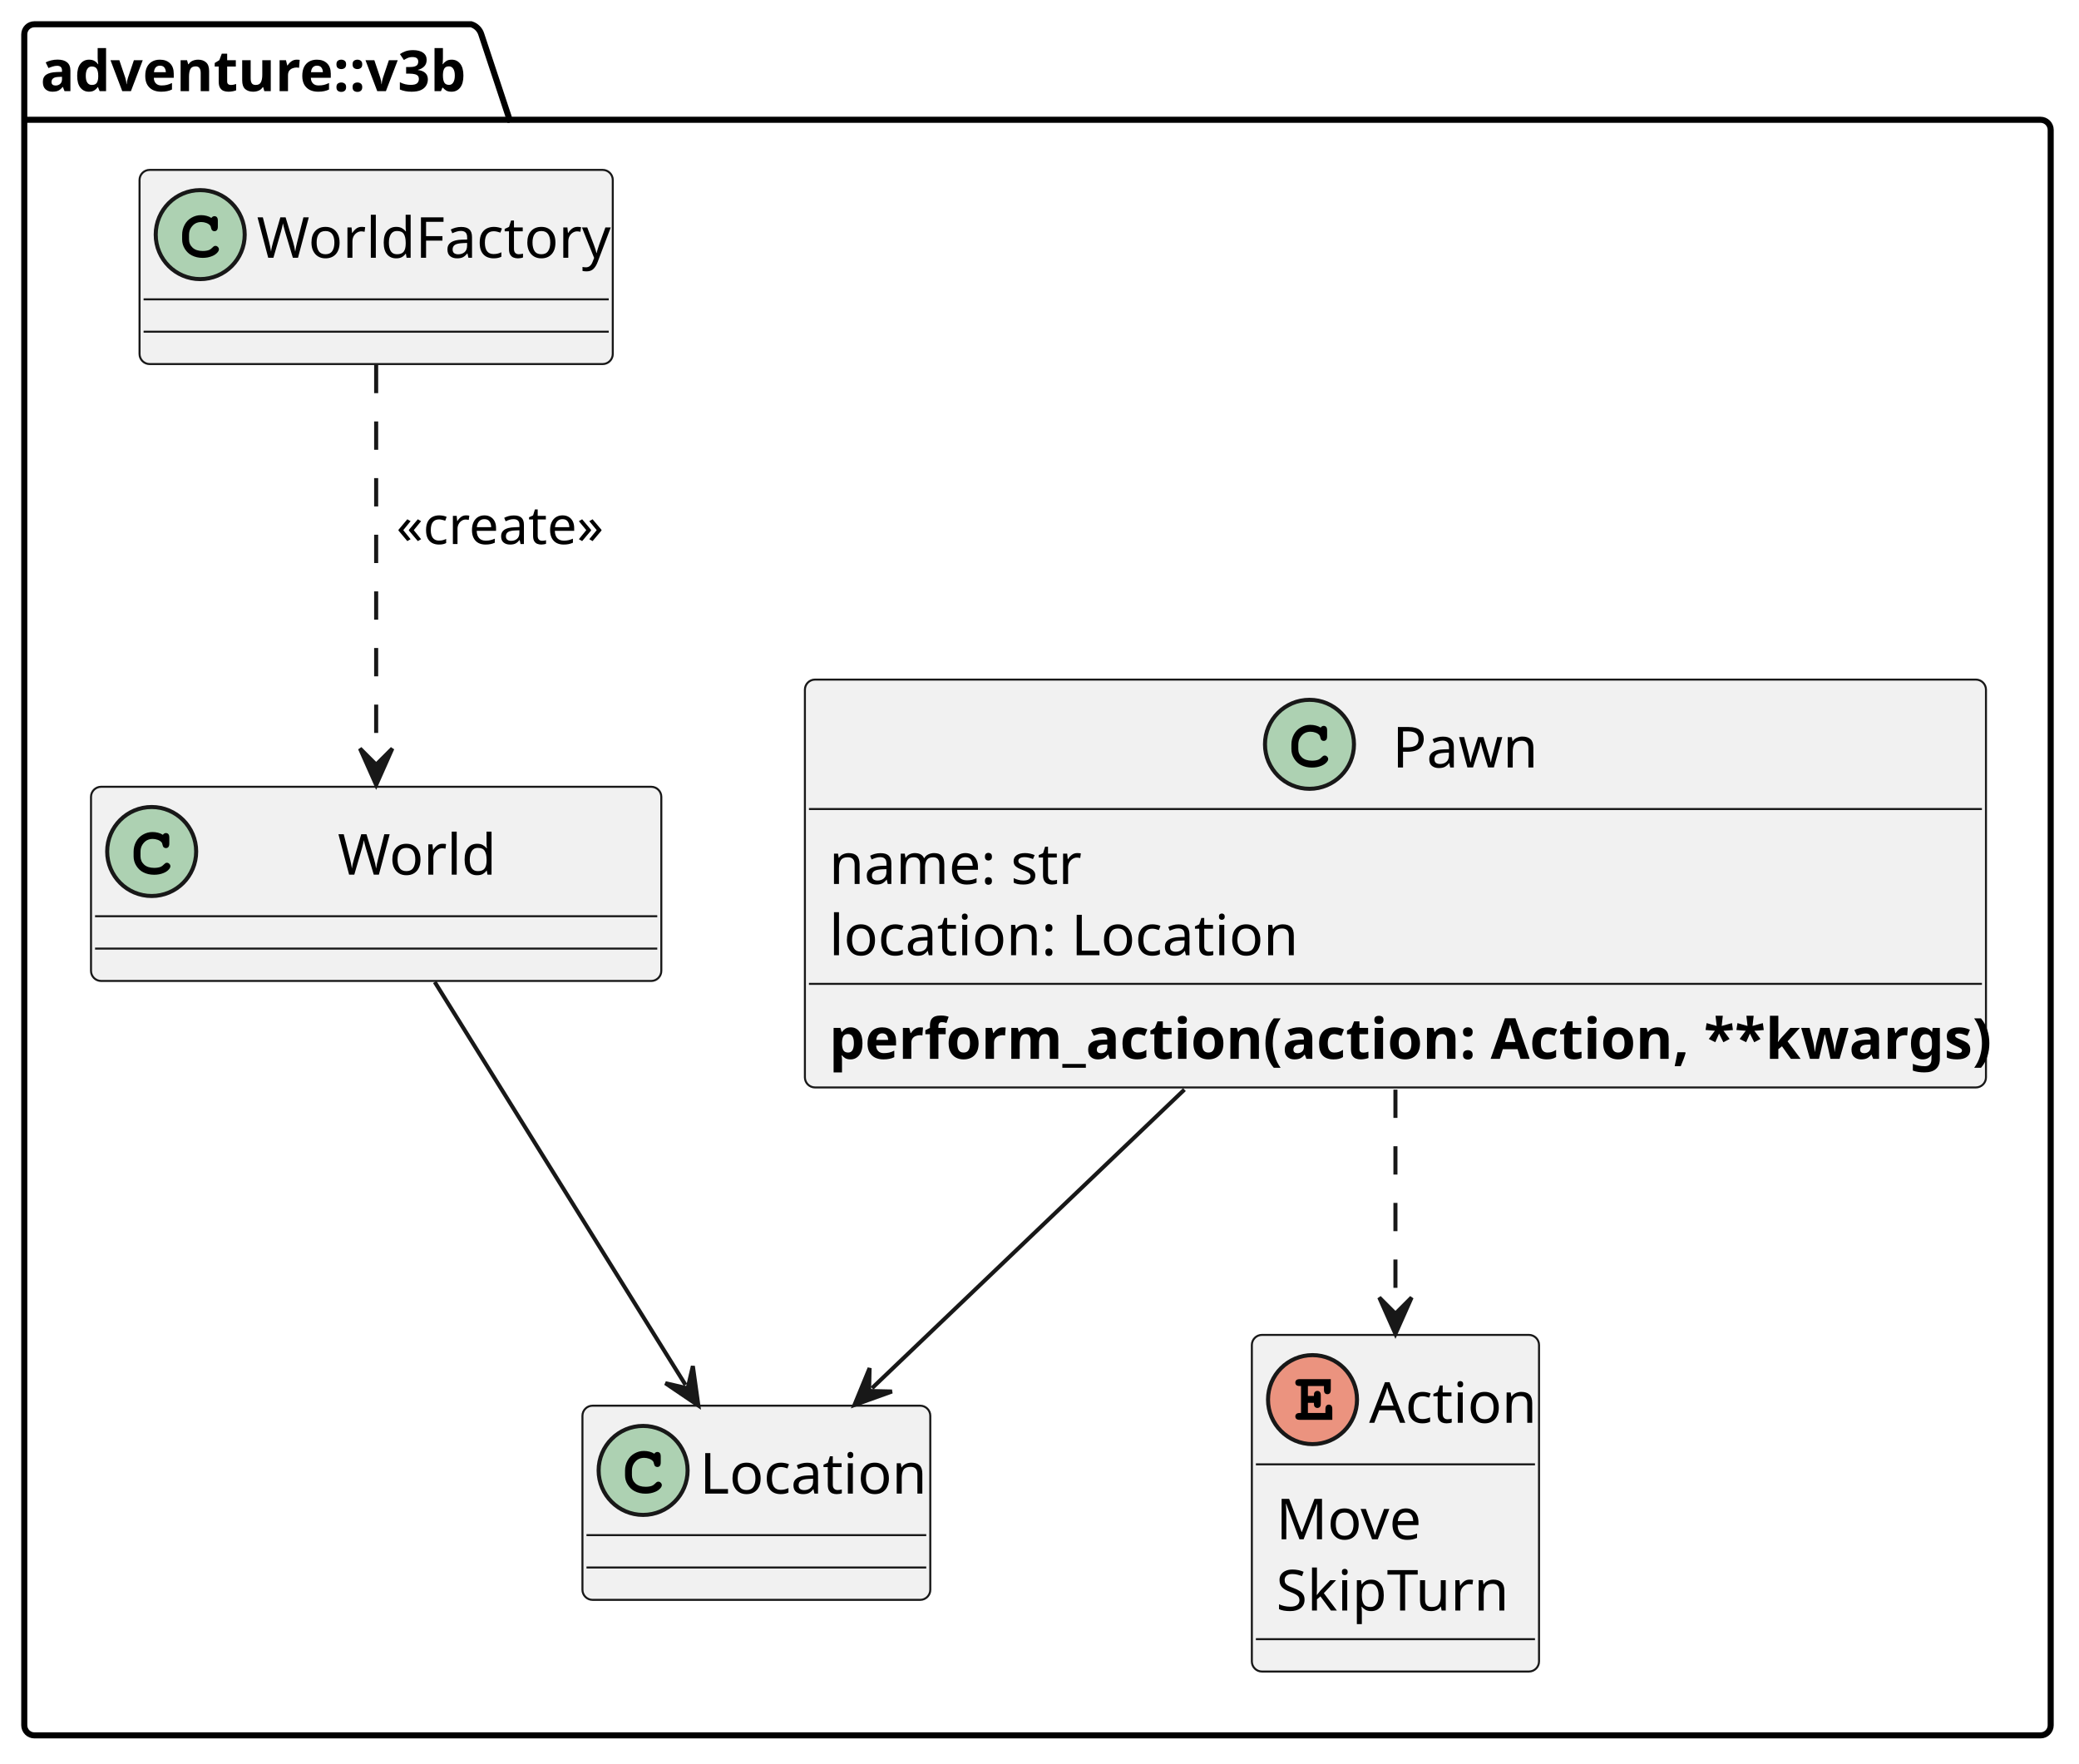
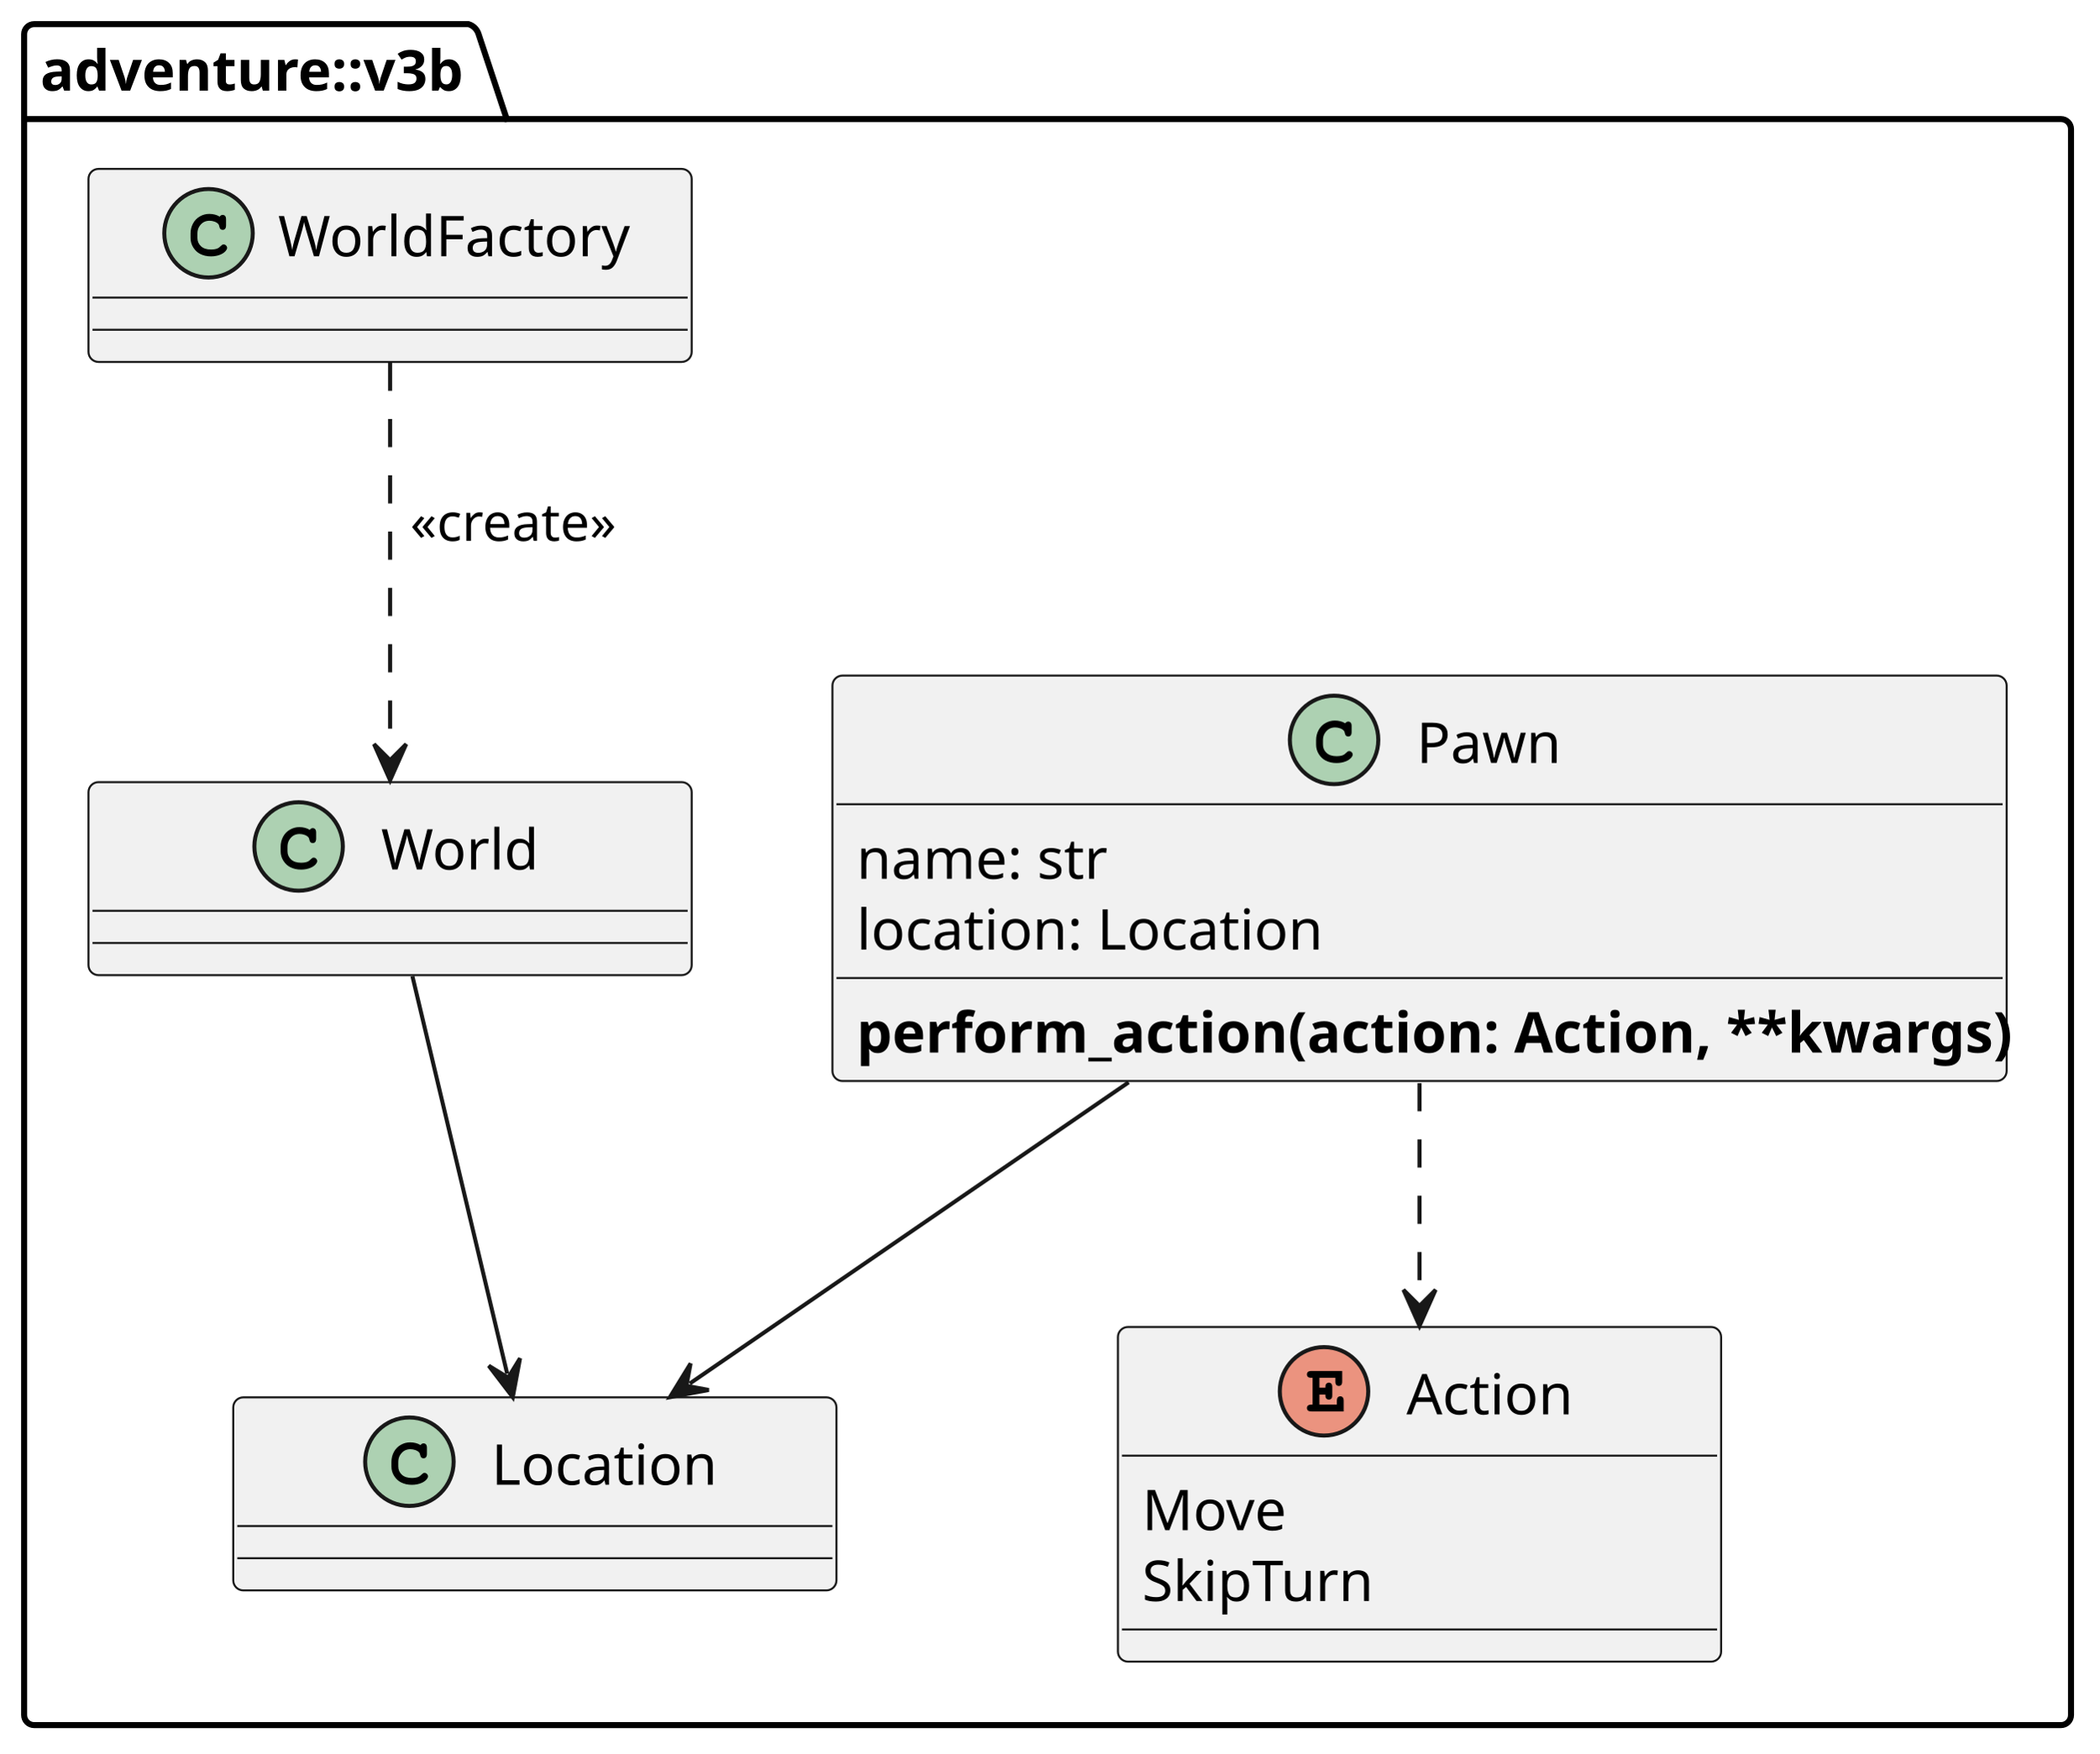
- <svg xmlns="http://www.w3.org/2000/svg" contentStyleType="text/css" height="436px" preserveAspectRatio="none" style="width:514px;height:436px;background:#FFFFFF;" version="1.1" viewBox="0 0 514 436" width="514px" zoomAndPan="magnify">
+ <svg xmlns="http://www.w3.org/2000/svg" contentStyleType="text/css" height="436px" preserveAspectRatio="none" style="width:522px;height:436px;background:#FFFFFF;" version="1.1" viewBox="0 0 522 436" width="522px" zoomAndPan="magnify">
  <defs />
  <g>
    <g id="cluster_adventure::v3b">
-       <path d="M8.5,6 L116.5,6 A3.75,3.75 0 0 1 119,8.5 L126,29.609 L504.5,29.609 A2.5,2.5 0 0 1 507,32.109 L507,426.5 A2.5,2.5 0 0 1 504.5,429 L8.5,429 A2.5,2.5 0 0 1 6,426.5 L6,8.5 A2.5,2.5 0 0 1 8.5,6 " fill="none" style="stroke:#000000;stroke-width:1.5;" />
+       <path d="M8.5,6 L116.5,6 A3.75,3.75 0 0 1 119,8.5 L126,29.609 L512.5,29.609 A2.5,2.5 0 0 1 515,32.109 L515,426.5 A2.5,2.5 0 0 1 512.5,429 L8.5,429 A2.5,2.5 0 0 1 6,426.5 L6,8.5 A2.5,2.5 0 0 1 8.5,6 " fill="none" style="stroke:#000000;stroke-width:1.5;" />
      <line style="stroke:#000000;stroke-width:1.5;" x1="6" x2="126" y1="29.609" y2="29.609" />
      <text fill="#000000" font-family="sans-serif" font-size="14" font-weight="bold" lengthAdjust="spacing" textLength="107" x="10" y="22.533">adventure::v3b</text>
    </g>
    <g id="elem_Pawn">
-       <rect codeLine="3" fill="#F1F1F1" height="100.828" id="Pawn" rx="2.5" ry="2.5" style="stroke:#181818;stroke-width:0.5;" width="292" x="199" y="168" />
-       <ellipse cx="323.75" cy="184" fill="#ADD1B2" rx="11" ry="11" style="stroke:#181818;stroke-width:1.0;" />
-       <path d="M326.516,179.875 Q326.672,179.656 326.859,179.547 Q327.047,179.438 327.266,179.438 Q327.641,179.438 327.875,179.703 Q328.109,179.953 328.109,180.562 L328.109,182.016 Q328.109,182.625 327.875,182.891 Q327.641,183.156 327.266,183.156 Q326.922,183.156 326.719,182.953 Q326.516,182.766 326.406,182.25 Q326.359,181.891 326.172,181.703 Q325.844,181.328 325.234,181.109 Q324.625,180.891 324,180.891 Q323.234,180.891 322.594,181.219 Q321.969,181.547 321.469,182.297 Q320.984,183.047 320.984,184.078 L320.984,185.172 Q320.984,186.406 321.875,187.234 Q322.766,188.047 324.359,188.047 Q325.297,188.047 325.953,187.797 Q326.344,187.641 326.766,187.203 Q327.031,186.938 327.172,186.859 Q327.328,186.781 327.531,186.781 Q327.859,186.781 328.109,187.047 Q328.375,187.297 328.375,187.641 Q328.375,187.984 328.031,188.391 Q327.531,188.969 326.734,189.297 Q325.656,189.75 324.359,189.75 Q322.844,189.75 321.641,189.125 Q320.656,188.625 319.969,187.562 Q319.281,186.484 319.281,185.203 L319.281,184.047 Q319.281,182.719 319.891,181.578 Q320.516,180.422 321.609,179.812 Q322.703,179.188 323.938,179.188 Q324.672,179.188 325.312,179.359 Q325.969,179.516 326.516,179.875 Z " fill="#000000" />
-       <text fill="#000000" font-family="sans-serif" font-size="14" lengthAdjust="spacing" textLength="34" x="344.25" y="189.728">Pawn</text>
-       <line style="stroke:#181818;stroke-width:0.5;" x1="200" x2="490" y1="200" y2="200" />
-       <text fill="#000000" font-family="sans-serif" font-size="14" lengthAdjust="spacing" textLength="59" x="205" y="218.533">name: str</text>
-       <text fill="#000000" font-family="sans-serif" font-size="14" lengthAdjust="spacing" textLength="111" x="205" y="236.143">location: Location</text>
-       <line style="stroke:#181818;stroke-width:0.5;" x1="200" x2="490" y1="243.219" y2="243.219" />
-       <text fill="#000000" font-family="sans-serif" font-size="14" font-weight="bold" lengthAdjust="spacing" textLength="280" x="205" y="261.752">perform_action(action: Action, **kwargs)</text>
+       <rect codeLine="4" fill="#F1F1F1" height="100.828" id="Pawn" rx="2.5" ry="2.5" style="stroke:#181818;stroke-width:0.5;" width="292" x="207" y="168" />
+       <ellipse cx="331.75" cy="184" fill="#ADD1B2" rx="11" ry="11" style="stroke:#181818;stroke-width:1.0;" />
+       <path d="M334.516,179.875 Q334.672,179.656 334.859,179.547 Q335.047,179.438 335.266,179.438 Q335.641,179.438 335.875,179.703 Q336.109,179.953 336.109,180.562 L336.109,182.016 Q336.109,182.625 335.875,182.891 Q335.641,183.156 335.266,183.156 Q334.922,183.156 334.719,182.953 Q334.516,182.766 334.406,182.25 Q334.359,181.891 334.172,181.703 Q333.844,181.328 333.234,181.109 Q332.625,180.891 332,180.891 Q331.234,180.891 330.594,181.219 Q329.969,181.547 329.469,182.297 Q328.984,183.047 328.984,184.078 L328.984,185.172 Q328.984,186.406 329.875,187.234 Q330.766,188.047 332.359,188.047 Q333.297,188.047 333.953,187.797 Q334.344,187.641 334.766,187.203 Q335.031,186.938 335.172,186.859 Q335.328,186.781 335.531,186.781 Q335.859,186.781 336.109,187.047 Q336.375,187.297 336.375,187.641 Q336.375,187.984 336.031,188.391 Q335.531,188.969 334.734,189.297 Q333.656,189.75 332.359,189.75 Q330.844,189.75 329.641,189.125 Q328.656,188.625 327.969,187.562 Q327.281,186.484 327.281,185.203 L327.281,184.047 Q327.281,182.719 327.891,181.578 Q328.516,180.422 329.609,179.812 Q330.703,179.188 331.938,179.188 Q332.672,179.188 333.312,179.359 Q333.969,179.516 334.516,179.875 Z " fill="#000000" />
+       <text fill="#000000" font-family="sans-serif" font-size="14" lengthAdjust="spacing" textLength="34" x="352.25" y="189.728">Pawn</text>
+       <line style="stroke:#181818;stroke-width:0.5;" x1="208" x2="498" y1="200" y2="200" />
+       <text fill="#000000" font-family="sans-serif" font-size="14" lengthAdjust="spacing" textLength="59" x="213" y="218.533">name: str</text>
+       <text fill="#000000" font-family="sans-serif" font-size="14" lengthAdjust="spacing" textLength="111" x="213" y="236.143">location: Location</text>
+       <line style="stroke:#181818;stroke-width:0.5;" x1="208" x2="498" y1="243.219" y2="243.219" />
+       <text fill="#000000" font-family="sans-serif" font-size="14" font-weight="bold" lengthAdjust="spacing" textLength="280" x="213" y="261.752">perform_action(action: Action, **kwargs)</text>
    </g>
    <g id="elem_Action">
-       <rect codeLine="9" fill="#F1F1F1" height="83.219" id="Action" rx="2.5" ry="2.5" style="stroke:#181818;stroke-width:0.5;" width="71" x="309.5" y="330" />
-       <ellipse cx="324.5" cy="346" fill="#EB937F" rx="11" ry="11" style="stroke:#181818;stroke-width:1.0;" />
-       <path d="M323.359,346.797 L323.359,349.297 L327.688,349.297 L327.688,348.375 Q327.688,347.766 327.922,347.5 Q328.172,347.234 328.547,347.234 Q328.922,347.234 329.156,347.5 Q329.391,347.766 329.391,348.375 L329.391,351 L321.391,351 Q320.766,351 320.5,350.766 Q320.25,350.531 320.25,350.141 Q320.25,349.766 320.516,349.531 Q320.781,349.297 321.391,349.297 L321.656,349.297 L321.656,342.641 L321.391,342.641 Q320.766,342.641 320.5,342.406 Q320.25,342.172 320.25,341.781 Q320.25,341.406 320.5,341.172 Q320.766,340.938 321.391,340.938 L329.016,340.938 L329.016,343.531 Q329.016,344.141 328.781,344.406 Q328.562,344.656 328.172,344.656 Q327.797,344.656 327.562,344.406 Q327.328,344.141 327.328,343.531 L327.328,342.641 L323.359,342.641 L323.359,345.094 L324.844,345.094 Q324.844,344.438 324.969,344.25 Q325.234,343.844 325.703,343.844 Q326.078,343.844 326.312,344.109 Q326.547,344.359 326.547,344.969 L326.547,346.938 Q326.547,347.484 326.422,347.672 Q326.156,348.062 325.703,348.062 Q325.234,348.062 324.969,347.656 Q324.844,347.469 324.844,346.797 L323.359,346.797 Z " fill="#000000" />
-       <text fill="#000000" font-family="sans-serif" font-size="14" lengthAdjust="spacing" textLength="39" x="338.5" y="351.728">Action</text>
-       <line style="stroke:#181818;stroke-width:0.5;" x1="310.5" x2="379.5" y1="362" y2="362" />
-       <text fill="#000000" font-family="sans-serif" font-size="14" lengthAdjust="spacing" textLength="34" x="315.5" y="380.533">Move</text>
-       <text fill="#000000" font-family="sans-serif" font-size="14" lengthAdjust="spacing" textLength="57" x="315.5" y="398.143">SkipTurn</text>
-       <line style="stroke:#181818;stroke-width:0.5;" x1="310.5" x2="379.5" y1="405.219" y2="405.219" />
+       <rect codeLine="10" fill="#F1F1F1" height="83.219" id="Action" rx="2.5" ry="2.5" style="stroke:#181818;stroke-width:0.5;" width="150" x="278" y="330" />
+       <ellipse cx="329.25" cy="346" fill="#EB937F" rx="11" ry="11" style="stroke:#181818;stroke-width:1.0;" />
+       <path d="M328.109,346.797 L328.109,349.297 L332.438,349.297 L332.438,348.375 Q332.438,347.766 332.672,347.5 Q332.922,347.234 333.297,347.234 Q333.672,347.234 333.906,347.5 Q334.141,347.766 334.141,348.375 L334.141,351 L326.141,351 Q325.516,351 325.25,350.766 Q325,350.531 325,350.141 Q325,349.766 325.266,349.531 Q325.531,349.297 326.141,349.297 L326.406,349.297 L326.406,342.641 L326.141,342.641 Q325.516,342.641 325.25,342.406 Q325,342.172 325,341.781 Q325,341.406 325.25,341.172 Q325.516,340.938 326.141,340.938 L333.766,340.938 L333.766,343.531 Q333.766,344.141 333.531,344.406 Q333.312,344.656 332.922,344.656 Q332.547,344.656 332.312,344.406 Q332.078,344.141 332.078,343.531 L332.078,342.641 L328.109,342.641 L328.109,345.094 L329.594,345.094 Q329.594,344.438 329.719,344.25 Q329.984,343.844 330.453,343.844 Q330.828,343.844 331.062,344.109 Q331.297,344.359 331.297,344.969 L331.297,346.938 Q331.297,347.484 331.172,347.672 Q330.906,348.062 330.453,348.062 Q329.984,348.062 329.719,347.656 Q329.594,347.469 329.594,346.797 L328.109,346.797 Z " fill="#000000" />
+       <text fill="#000000" font-family="sans-serif" font-size="14" lengthAdjust="spacing" textLength="39" x="349.75" y="351.728">Action</text>
+       <line style="stroke:#181818;stroke-width:0.5;" x1="279" x2="427" y1="362" y2="362" />
+       <text fill="#000000" font-family="sans-serif" font-size="14" lengthAdjust="spacing" textLength="34" x="284" y="380.533">Move</text>
+       <text fill="#000000" font-family="sans-serif" font-size="14" lengthAdjust="spacing" textLength="57" x="284" y="398.143">SkipTurn</text>
+       <line style="stroke:#181818;stroke-width:0.5;" x1="279" x2="427" y1="405.219" y2="405.219" />
    </g>
    <g id="elem_WorldFactory">
-       <rect codeLine="14" fill="#F1F1F1" height="48" id="WorldFactory" rx="2.5" ry="2.5" style="stroke:#181818;stroke-width:0.5;" width="117" x="34.5" y="42" />
-       <ellipse cx="49.5" cy="58" fill="#ADD1B2" rx="11" ry="11" style="stroke:#181818;stroke-width:1.0;" />
-       <path d="M52.266,53.875 Q52.422,53.656 52.609,53.547 Q52.797,53.438 53.016,53.438 Q53.391,53.438 53.625,53.703 Q53.859,53.953 53.859,54.562 L53.859,56.016 Q53.859,56.625 53.625,56.891 Q53.391,57.156 53.016,57.156 Q52.672,57.156 52.469,56.953 Q52.266,56.766 52.156,56.25 Q52.109,55.891 51.922,55.703 Q51.594,55.328 50.984,55.109 Q50.375,54.891 49.75,54.891 Q48.984,54.891 48.344,55.219 Q47.719,55.547 47.219,56.297 Q46.734,57.047 46.734,58.078 L46.734,59.172 Q46.734,60.406 47.625,61.234 Q48.516,62.047 50.109,62.047 Q51.047,62.047 51.703,61.797 Q52.094,61.641 52.516,61.203 Q52.781,60.938 52.922,60.859 Q53.078,60.781 53.281,60.781 Q53.609,60.781 53.859,61.047 Q54.125,61.297 54.125,61.641 Q54.125,61.984 53.781,62.391 Q53.281,62.969 52.484,63.297 Q51.406,63.75 50.109,63.75 Q48.594,63.75 47.391,63.125 Q46.406,62.625 45.719,61.562 Q45.031,60.484 45.031,59.203 L45.031,58.047 Q45.031,56.719 45.641,55.578 Q46.266,54.422 47.359,53.812 Q48.453,53.188 49.688,53.188 Q50.422,53.188 51.062,53.359 Q51.719,53.516 52.266,53.875 Z " fill="#000000" />
-       <text fill="#000000" font-family="sans-serif" font-size="14" lengthAdjust="spacing" textLength="85" x="63.5" y="63.728">WorldFactory</text>
-       <line style="stroke:#181818;stroke-width:0.5;" x1="35.5" x2="150.5" y1="74" y2="74" />
-       <line style="stroke:#181818;stroke-width:0.5;" x1="35.5" x2="150.5" y1="82" y2="82" />
+       <rect codeLine="15" fill="#F1F1F1" height="48" id="WorldFactory" rx="2.5" ry="2.5" style="stroke:#181818;stroke-width:0.5;" width="150" x="22" y="42" />
+       <ellipse cx="51.85" cy="58" fill="#ADD1B2" rx="11" ry="11" style="stroke:#181818;stroke-width:1.0;" />
+       <path d="M54.616,53.875 Q54.772,53.656 54.959,53.547 Q55.147,53.438 55.366,53.438 Q55.741,53.438 55.975,53.703 Q56.209,53.953 56.209,54.562 L56.209,56.016 Q56.209,56.625 55.975,56.891 Q55.741,57.156 55.366,57.156 Q55.022,57.156 54.819,56.953 Q54.616,56.766 54.506,56.25 Q54.459,55.891 54.272,55.703 Q53.944,55.328 53.334,55.109 Q52.725,54.891 52.1,54.891 Q51.334,54.891 50.694,55.219 Q50.069,55.547 49.569,56.297 Q49.084,57.047 49.084,58.078 L49.084,59.172 Q49.084,60.406 49.975,61.234 Q50.866,62.047 52.459,62.047 Q53.397,62.047 54.053,61.797 Q54.444,61.641 54.866,61.203 Q55.131,60.938 55.272,60.859 Q55.428,60.781 55.631,60.781 Q55.959,60.781 56.209,61.047 Q56.475,61.297 56.475,61.641 Q56.475,61.984 56.131,62.391 Q55.631,62.969 54.834,63.297 Q53.756,63.75 52.459,63.75 Q50.944,63.75 49.741,63.125 Q48.756,62.625 48.069,61.562 Q47.381,60.484 47.381,59.203 L47.381,58.047 Q47.381,56.719 47.991,55.578 Q48.616,54.422 49.709,53.812 Q50.803,53.188 52.038,53.188 Q52.772,53.188 53.413,53.359 Q54.069,53.516 54.616,53.875 Z " fill="#000000" />
+       <text fill="#000000" font-family="sans-serif" font-size="14" lengthAdjust="spacing" textLength="85" x="69.15" y="63.728">WorldFactory</text>
+       <line style="stroke:#181818;stroke-width:0.5;" x1="23" x2="171" y1="74" y2="74" />
+       <line style="stroke:#181818;stroke-width:0.5;" x1="23" x2="171" y1="82" y2="82" />
    </g>
-     <g id="elem_        World          ">
-       <rect codeLine="17" fill="#F1F1F1" height="48" id="        World          " rx="2.5" ry="2.5" style="stroke:#181818;stroke-width:0.5;" width="141" x="22.5" y="194.5" />
-       <ellipse cx="37.5" cy="210.5" fill="#ADD1B2" rx="11" ry="11" style="stroke:#181818;stroke-width:1.0;" />
-       <path d="M40.266,206.375 Q40.422,206.156 40.609,206.047 Q40.797,205.938 41.016,205.938 Q41.391,205.938 41.625,206.203 Q41.859,206.453 41.859,207.062 L41.859,208.516 Q41.859,209.125 41.625,209.391 Q41.391,209.656 41.016,209.656 Q40.672,209.656 40.469,209.453 Q40.266,209.266 40.156,208.75 Q40.109,208.391 39.922,208.203 Q39.594,207.828 38.984,207.609 Q38.375,207.391 37.75,207.391 Q36.984,207.391 36.344,207.719 Q35.719,208.047 35.219,208.797 Q34.734,209.547 34.734,210.578 L34.734,211.672 Q34.734,212.906 35.625,213.734 Q36.516,214.547 38.109,214.547 Q39.047,214.547 39.703,214.297 Q40.094,214.141 40.516,213.703 Q40.781,213.438 40.922,213.359 Q41.078,213.281 41.281,213.281 Q41.609,213.281 41.859,213.547 Q42.125,213.797 42.125,214.141 Q42.125,214.484 41.781,214.891 Q41.281,215.469 40.484,215.797 Q39.406,216.25 38.109,216.25 Q36.594,216.25 35.391,215.625 Q34.406,215.125 33.719,214.062 Q33.031,212.984 33.031,211.703 L33.031,210.547 Q33.031,209.219 33.641,208.078 Q34.266,206.922 35.359,206.312 Q36.453,205.688 37.688,205.688 Q38.422,205.688 39.062,205.859 Q39.719,206.016 40.266,206.375 Z " fill="#000000" />
-       <text fill="#000000" font-family="sans-serif" font-size="14" lengthAdjust="spacing" textLength="37" x="83.5" y="216.228">World</text>
-       <line style="stroke:#181818;stroke-width:0.5;" x1="23.5" x2="162.5" y1="226.5" y2="226.5" />
-       <line style="stroke:#181818;stroke-width:0.5;" x1="23.5" x2="162.5" y1="234.5" y2="234.5" />
+     <g id="elem_World">
+       <rect codeLine="18" fill="#F1F1F1" height="48" id="World" rx="2.5" ry="2.5" style="stroke:#181818;stroke-width:0.5;" width="150" x="22" y="194.5" />
+       <ellipse cx="74.25" cy="210.5" fill="#ADD1B2" rx="11" ry="11" style="stroke:#181818;stroke-width:1.0;" />
+       <path d="M77.016,206.375 Q77.172,206.156 77.359,206.047 Q77.547,205.938 77.766,205.938 Q78.141,205.938 78.375,206.203 Q78.609,206.453 78.609,207.062 L78.609,208.516 Q78.609,209.125 78.375,209.391 Q78.141,209.656 77.766,209.656 Q77.422,209.656 77.219,209.453 Q77.016,209.266 76.906,208.75 Q76.859,208.391 76.672,208.203 Q76.344,207.828 75.734,207.609 Q75.125,207.391 74.5,207.391 Q73.734,207.391 73.094,207.719 Q72.469,208.047 71.969,208.797 Q71.484,209.547 71.484,210.578 L71.484,211.672 Q71.484,212.906 72.375,213.734 Q73.266,214.547 74.859,214.547 Q75.797,214.547 76.453,214.297 Q76.844,214.141 77.266,213.703 Q77.531,213.438 77.672,213.359 Q77.828,213.281 78.031,213.281 Q78.359,213.281 78.609,213.547 Q78.875,213.797 78.875,214.141 Q78.875,214.484 78.531,214.891 Q78.031,215.469 77.234,215.797 Q76.156,216.25 74.859,216.25 Q73.344,216.25 72.141,215.625 Q71.156,215.125 70.469,214.062 Q69.781,212.984 69.781,211.703 L69.781,210.547 Q69.781,209.219 70.391,208.078 Q71.016,206.922 72.109,206.312 Q73.203,205.688 74.438,205.688 Q75.172,205.688 75.812,205.859 Q76.469,206.016 77.016,206.375 Z " fill="#000000" />
+       <text fill="#000000" font-family="sans-serif" font-size="14" lengthAdjust="spacing" textLength="37" x="94.75" y="216.228">World</text>
+       <line style="stroke:#181818;stroke-width:0.5;" x1="23" x2="171" y1="226.5" y2="226.5" />
+       <line style="stroke:#181818;stroke-width:0.5;" x1="23" x2="171" y1="234.5" y2="234.5" />
    </g>
    <g id="elem_Location">
-       <rect codeLine="20" fill="#F1F1F1" height="48" id="Location" rx="2.5" ry="2.5" style="stroke:#181818;stroke-width:0.5;" width="86" x="144" y="347.5" />
-       <ellipse cx="159" cy="363.5" fill="#ADD1B2" rx="11" ry="11" style="stroke:#181818;stroke-width:1.0;" />
-       <path d="M161.766,359.375 Q161.922,359.156 162.109,359.047 Q162.297,358.938 162.516,358.938 Q162.891,358.938 163.125,359.203 Q163.359,359.453 163.359,360.062 L163.359,361.516 Q163.359,362.125 163.125,362.391 Q162.891,362.656 162.516,362.656 Q162.172,362.656 161.969,362.453 Q161.766,362.266 161.656,361.75 Q161.609,361.391 161.422,361.203 Q161.094,360.828 160.484,360.609 Q159.875,360.391 159.25,360.391 Q158.484,360.391 157.844,360.719 Q157.219,361.047 156.719,361.797 Q156.234,362.547 156.234,363.578 L156.234,364.672 Q156.234,365.906 157.125,366.734 Q158.016,367.547 159.609,367.547 Q160.547,367.547 161.203,367.297 Q161.594,367.141 162.016,366.703 Q162.281,366.438 162.422,366.359 Q162.578,366.281 162.781,366.281 Q163.109,366.281 163.359,366.547 Q163.625,366.797 163.625,367.141 Q163.625,367.484 163.281,367.891 Q162.781,368.469 161.984,368.797 Q160.906,369.25 159.609,369.25 Q158.094,369.25 156.891,368.625 Q155.906,368.125 155.219,367.062 Q154.531,365.984 154.531,364.703 L154.531,363.547 Q154.531,362.219 155.141,361.078 Q155.766,359.922 156.859,359.312 Q157.953,358.688 159.188,358.688 Q159.922,358.688 160.562,358.859 Q161.219,359.016 161.766,359.375 Z " fill="#000000" />
-       <text fill="#000000" font-family="sans-serif" font-size="14" lengthAdjust="spacing" textLength="54" x="173" y="369.228">Location</text>
-       <line style="stroke:#181818;stroke-width:0.5;" x1="145" x2="229" y1="379.5" y2="379.5" />
-       <line style="stroke:#181818;stroke-width:0.5;" x1="145" x2="229" y1="387.5" y2="387.5" />
+       <rect codeLine="21" fill="#F1F1F1" height="48" id="Location" rx="2.5" ry="2.5" style="stroke:#181818;stroke-width:0.5;" width="150" x="58" y="347.5" />
+       <ellipse cx="101.8" cy="363.5" fill="#ADD1B2" rx="11" ry="11" style="stroke:#181818;stroke-width:1.0;" />
+       <path d="M104.566,359.375 Q104.722,359.156 104.909,359.047 Q105.097,358.938 105.316,358.938 Q105.691,358.938 105.925,359.203 Q106.159,359.453 106.159,360.062 L106.159,361.516 Q106.159,362.125 105.925,362.391 Q105.691,362.656 105.316,362.656 Q104.972,362.656 104.769,362.453 Q104.566,362.266 104.456,361.75 Q104.409,361.391 104.222,361.203 Q103.894,360.828 103.284,360.609 Q102.675,360.391 102.05,360.391 Q101.284,360.391 100.644,360.719 Q100.019,361.047 99.519,361.797 Q99.034,362.547 99.034,363.578 L99.034,364.672 Q99.034,365.906 99.925,366.734 Q100.816,367.547 102.409,367.547 Q103.347,367.547 104.003,367.297 Q104.394,367.141 104.816,366.703 Q105.081,366.438 105.222,366.359 Q105.378,366.281 105.581,366.281 Q105.909,366.281 106.159,366.547 Q106.425,366.797 106.425,367.141 Q106.425,367.484 106.081,367.891 Q105.581,368.469 104.784,368.797 Q103.706,369.25 102.409,369.25 Q100.894,369.25 99.691,368.625 Q98.706,368.125 98.019,367.062 Q97.331,365.984 97.331,364.703 L97.331,363.547 Q97.331,362.219 97.941,361.078 Q98.566,359.922 99.659,359.312 Q100.753,358.688 101.987,358.688 Q102.722,358.688 103.362,358.859 Q104.019,359.016 104.566,359.375 Z " fill="#000000" />
+       <text fill="#000000" font-family="sans-serif" font-size="14" lengthAdjust="spacing" textLength="54" x="122.2" y="369.228">Location</text>
+       <line style="stroke:#181818;stroke-width:0.5;" x1="59" x2="207" y1="379.5" y2="379.5" />
+       <line style="stroke:#181818;stroke-width:0.5;" x1="59" x2="207" y1="387.5" y2="387.5" />
    </g>
-     <g id="link_        World          _Location">
-       <path codeLine="23" d="M107.48,242.76 C125.2,271.22 151.828,314.007 169.488,342.367 " fill="none" id="        World          -to-Location" style="stroke:#181818;stroke-width:1.0;" />
-       <polygon fill="#181818" points="172.66,347.46,171.298,337.706,170.017,343.216,164.507,341.935,172.66,347.46" style="stroke:#181818;stroke-width:1.0;" />
+     <g id="link_World_Location">
+       <path codeLine="24" d="M102.55,242.76 C109.33,271.22 119.359,313.264 126.119,341.623 " fill="none" id="World-to-Location" style="stroke:#181818;stroke-width:1.0;" />
+       <polygon fill="#181818" points="127.51,347.46,129.314,337.778,126.351,342.596,121.532,339.633,127.51,347.46" style="stroke:#181818;stroke-width:1.0;" />
    </g>
-     <g id="link_WorldFactory_        World          ">
-       <path codeLine="24" d="M93,90.19 C93,118.39 93,159.72 93,188.04 " fill="none" id="WorldFactory-to-        World          " style="stroke:#181818;stroke-width:1.0;stroke-dasharray:7.0,7.0;" />
-       <polygon fill="#181818" points="93,194.04,97,185.04,93,189.04,89,185.04,93,194.04" style="stroke:#181818;stroke-width:1.0;" />
-       <text fill="#000000" font-family="sans-serif" font-size="13" lengthAdjust="spacing" textLength="50" x="98" y="134.495">«create»</text>
+     <g id="link_WorldFactory_World">
+       <path codeLine="25" d="M97,90.19 C97,118.39 97,159.72 97,188.04 " fill="none" id="WorldFactory-to-World" style="stroke:#181818;stroke-width:1.0;stroke-dasharray:7.0,7.0;" />
+       <polygon fill="#181818" points="97,194.04,101,185.04,97,189.04,93,185.04,97,194.04" style="stroke:#181818;stroke-width:1.0;" />
+       <text fill="#000000" font-family="sans-serif" font-size="13" lengthAdjust="spacing" textLength="50" x="102" y="134.495">«create»</text>
    </g>
    <g id="link_Pawn_Location">
-       <path codeLine="25" d="M292.83,269.36 C265.32,295.65 237.228,322.495 215.588,343.175 " fill="none" id="Pawn-to-Location" style="stroke:#181818;stroke-width:1.0;" />
-       <polygon fill="#181818" points="211.25,347.32,220.52,343.994,214.865,343.866,214.993,338.21,211.25,347.32" style="stroke:#181818;stroke-width:1.0;" />
+       <path codeLine="26" d="M280.66,269.15 C242.21,295.54 201.726,323.324 171.517,344.064 " fill="none" id="Pawn-to-Location" style="stroke:#181818;stroke-width:1.0;" />
+       <polygon fill="#181818" points="166.57,347.46,176.254,345.664,170.692,344.63,171.726,339.068,166.57,347.46" style="stroke:#181818;stroke-width:1.0;" />
    </g>
    <g id="link_Pawn_Action">
-       <path codeLine="26" d="M345,269.36 C345,288.95 345,305.15 345,323.75 " fill="none" id="Pawn-to-Action" style="stroke:#181818;stroke-width:1.0;stroke-dasharray:7.0,7.0;" />
-       <polygon fill="#181818" points="345,329.75,349,320.75,345,324.75,341,320.75,345,329.75" style="stroke:#181818;stroke-width:1.0;" />
+       <path codeLine="27" d="M353,269.36 C353,288.95 353,305.15 353,323.75 " fill="none" id="Pawn-to-Action" style="stroke:#181818;stroke-width:1.0;stroke-dasharray:7.0,7.0;" />
+       <polygon fill="#181818" points="353,329.75,357,320.75,353,324.75,349,320.75,353,329.75" style="stroke:#181818;stroke-width:1.0;" />
    </g>
  </g>
</svg>
